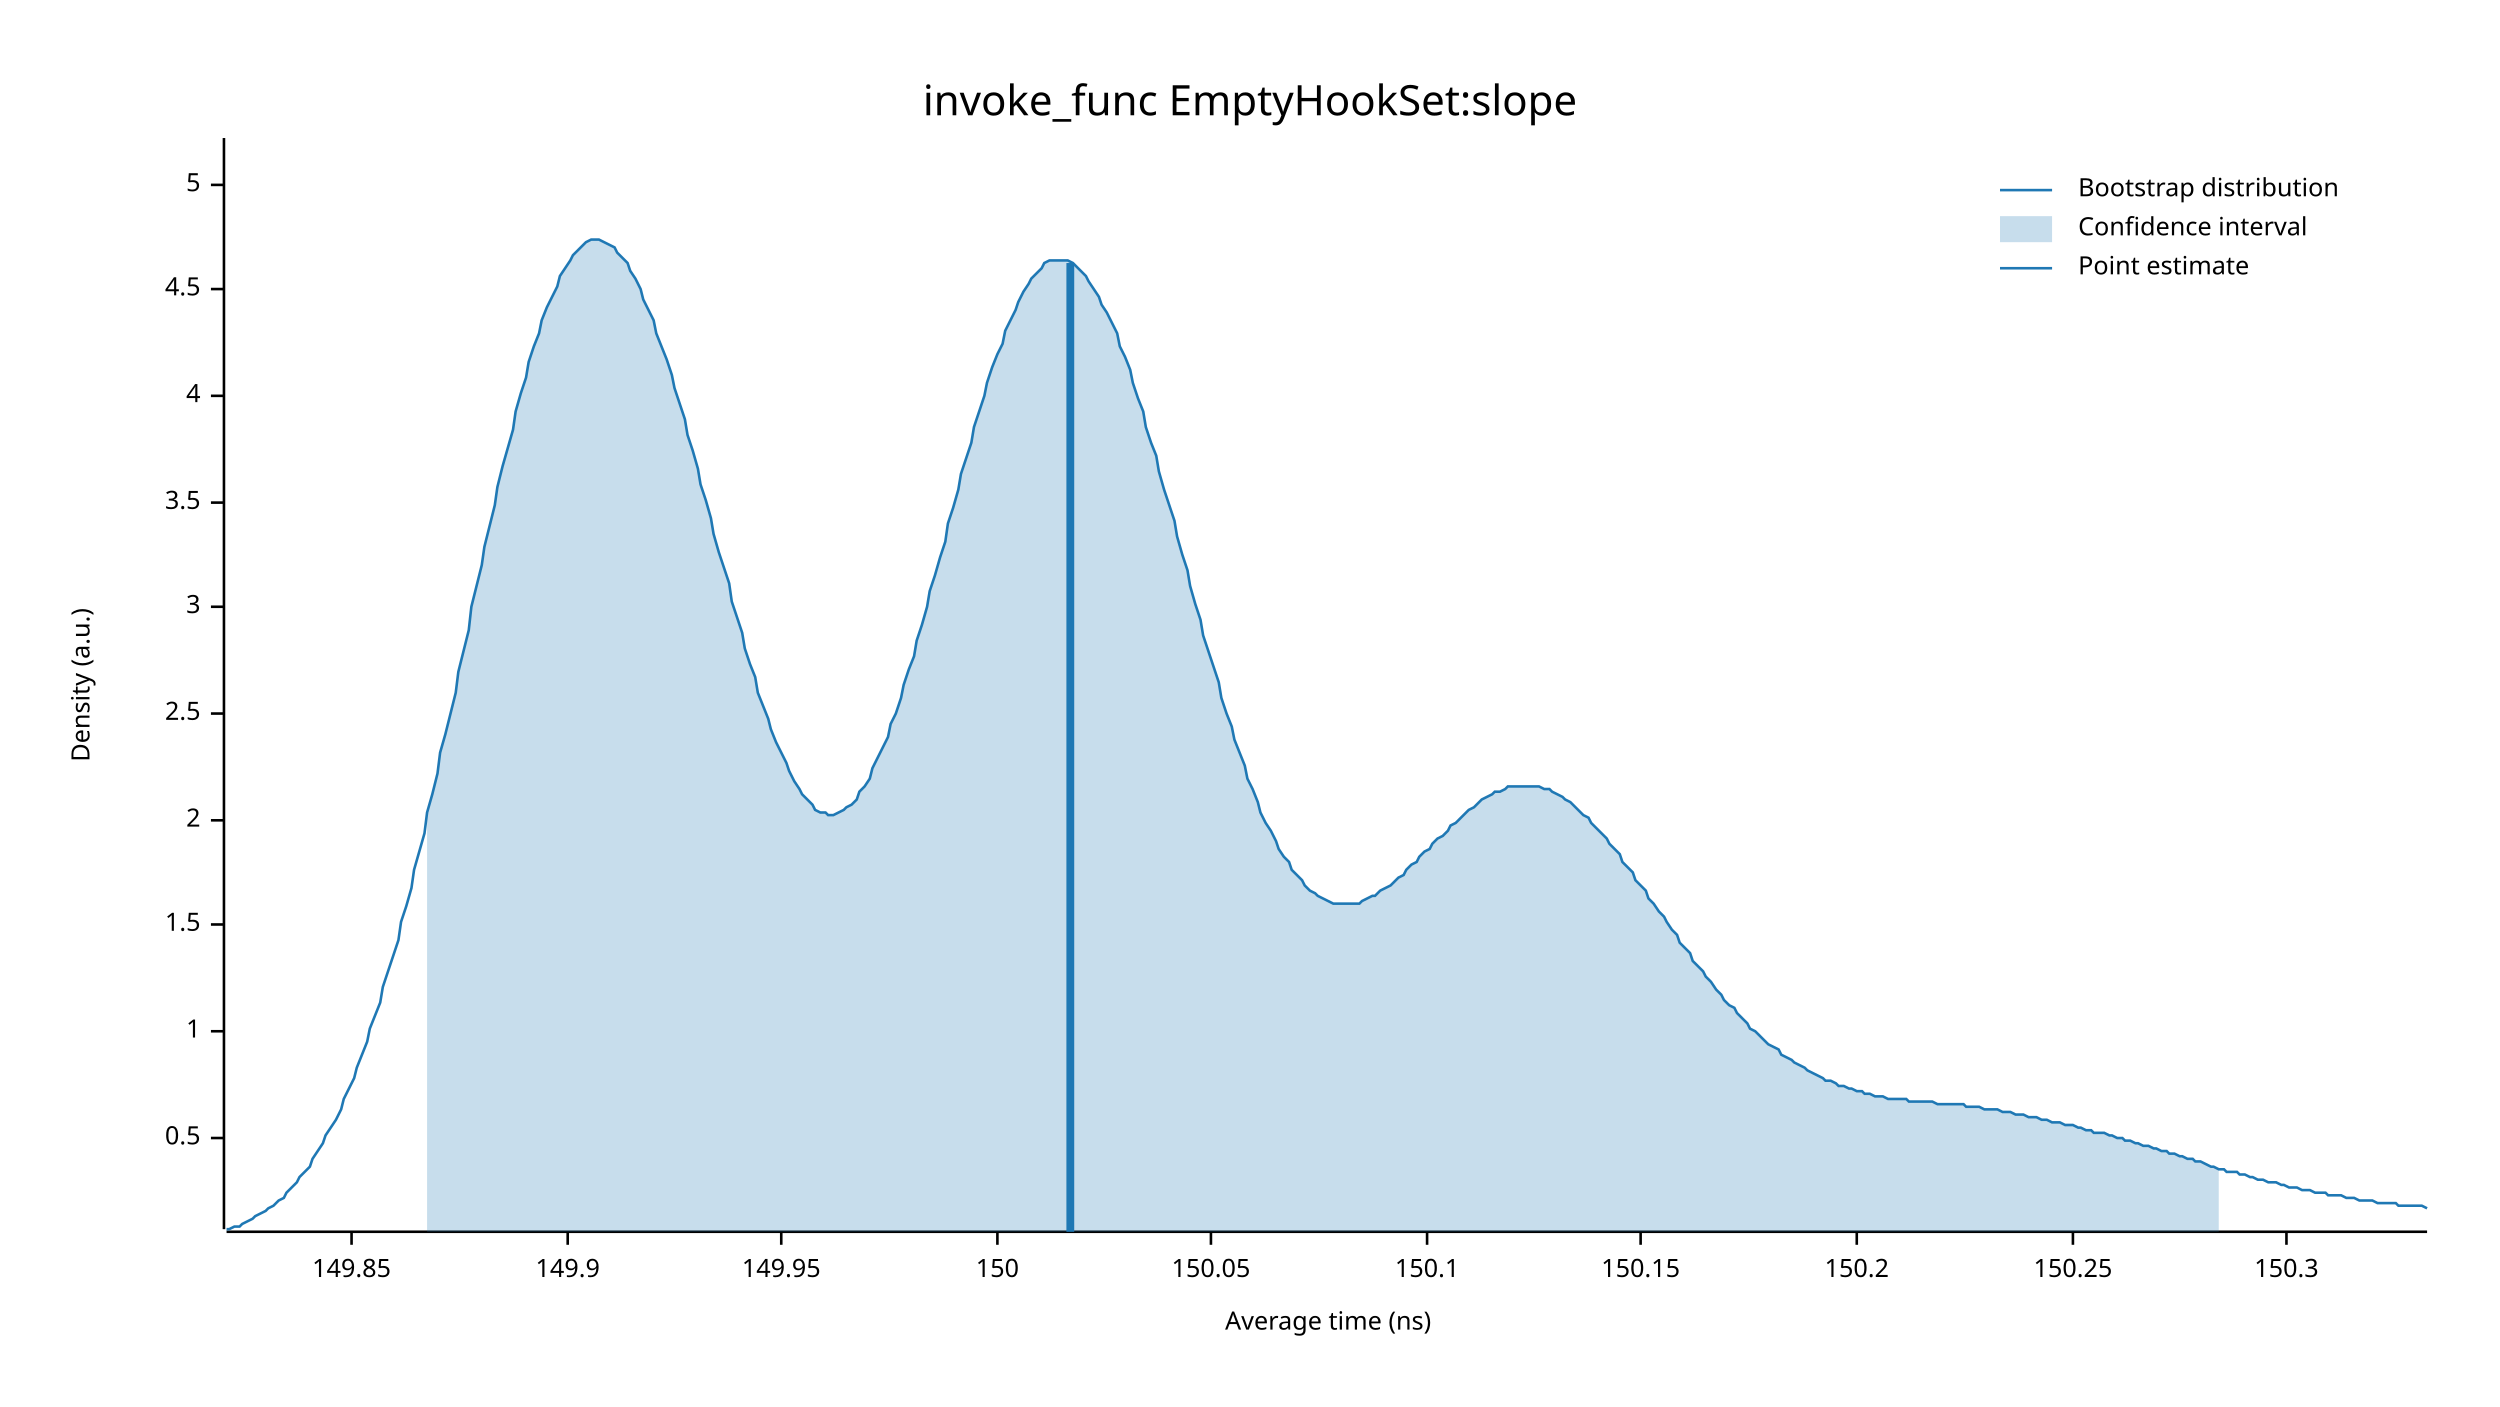
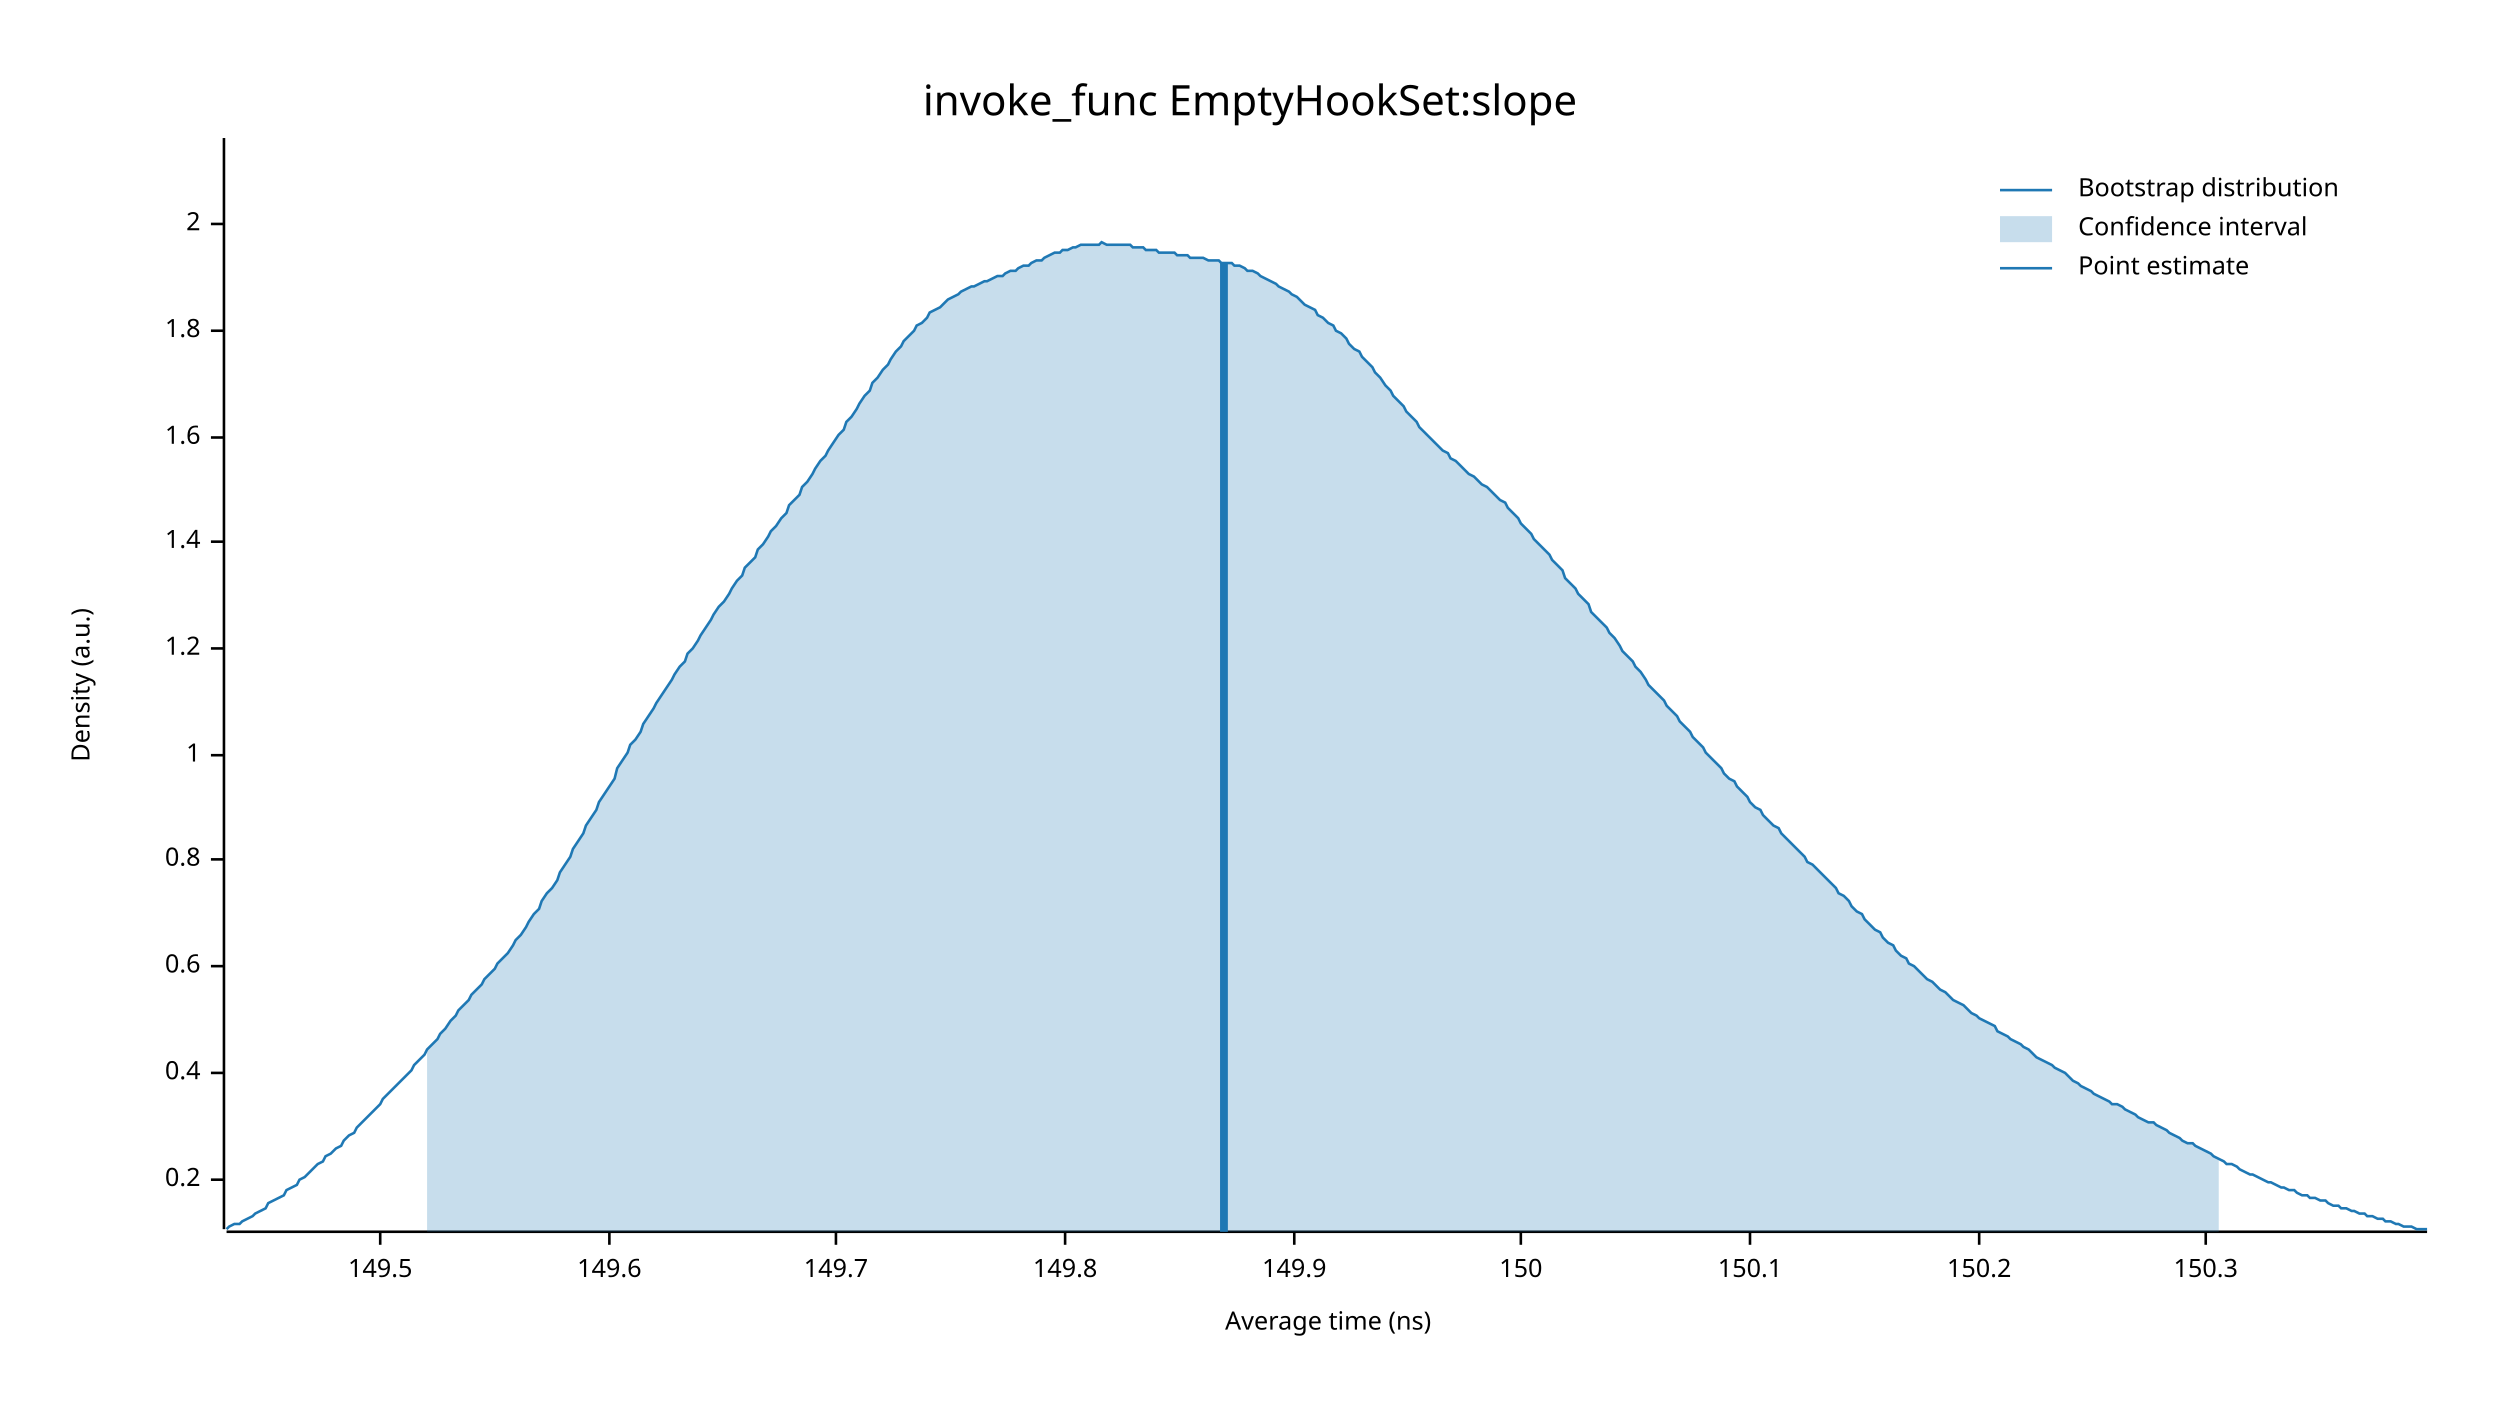
<svg xmlns="http://www.w3.org/2000/svg" width="960" height="540" viewBox="0 0 960 540">
  <text x="480" y="32" dy="0.76em" text-anchor="middle" font-family="sans-serif" font-size="16.129" opacity="1" fill="#000000">
invoke_func EmptyHookSet:slope
</text>
  <text x="27" y="263" dy="0.76em" text-anchor="middle" font-family="sans-serif" font-size="9.677" opacity="1" fill="#000000" transform="rotate(270, 27, 263)">
Density (a.u.)
</text>
  <text x="510" y="513" dy="-0.5ex" text-anchor="middle" font-family="sans-serif" font-size="9.677" opacity="1" fill="#000000">
Average time (ns)
</text>
  <polyline fill="none" opacity="1" stroke="#000000" stroke-width="1" points="86,53 86,472 " />
-   <text x="77" y="437" dy="0.5ex" text-anchor="end" font-family="sans-serif" font-size="9.677" opacity="1" fill="#000000">
- 0.5
+   <text x="77" y="453" dy="0.5ex" text-anchor="end" font-family="sans-serif" font-size="9.677" opacity="1" fill="#000000">
+ 0.2
</text>
-   <polyline fill="none" opacity="1" stroke="#000000" stroke-width="1" points="81,437 86,437 " />
-   <text x="77" y="396" dy="0.5ex" text-anchor="end" font-family="sans-serif" font-size="9.677" opacity="1" fill="#000000">
+   <polyline fill="none" opacity="1" stroke="#000000" stroke-width="1" points="81,453 86,453 " />
+   <text x="77" y="412" dy="0.5ex" text-anchor="end" font-family="sans-serif" font-size="9.677" opacity="1" fill="#000000">
+ 0.4
+ </text>
+   <polyline fill="none" opacity="1" stroke="#000000" stroke-width="1" points="81,412 86,412 " />
+   <text x="77" y="371" dy="0.5ex" text-anchor="end" font-family="sans-serif" font-size="9.677" opacity="1" fill="#000000">
+ 0.6
+ </text>
+   <polyline fill="none" opacity="1" stroke="#000000" stroke-width="1" points="81,371 86,371 " />
+   <text x="77" y="330" dy="0.5ex" text-anchor="end" font-family="sans-serif" font-size="9.677" opacity="1" fill="#000000">
+ 0.8
+ </text>
+   <polyline fill="none" opacity="1" stroke="#000000" stroke-width="1" points="81,330 86,330 " />
+   <text x="77" y="290" dy="0.5ex" text-anchor="end" font-family="sans-serif" font-size="9.677" opacity="1" fill="#000000">
1
</text>
-   <polyline fill="none" opacity="1" stroke="#000000" stroke-width="1" points="81,396 86,396 " />
-   <text x="77" y="355" dy="0.5ex" text-anchor="end" font-family="sans-serif" font-size="9.677" opacity="1" fill="#000000">
- 1.5
+   <polyline fill="none" opacity="1" stroke="#000000" stroke-width="1" points="81,290 86,290 " />
+   <text x="77" y="249" dy="0.5ex" text-anchor="end" font-family="sans-serif" font-size="9.677" opacity="1" fill="#000000">
+ 1.2
</text>
-   <polyline fill="none" opacity="1" stroke="#000000" stroke-width="1" points="81,355 86,355 " />
-   <text x="77" y="315" dy="0.5ex" text-anchor="end" font-family="sans-serif" font-size="9.677" opacity="1" fill="#000000">
+   <polyline fill="none" opacity="1" stroke="#000000" stroke-width="1" points="81,249 86,249 " />
+   <text x="77" y="208" dy="0.5ex" text-anchor="end" font-family="sans-serif" font-size="9.677" opacity="1" fill="#000000">
+ 1.4
+ </text>
+   <polyline fill="none" opacity="1" stroke="#000000" stroke-width="1" points="81,208 86,208 " />
+   <text x="77" y="168" dy="0.5ex" text-anchor="end" font-family="sans-serif" font-size="9.677" opacity="1" fill="#000000">
+ 1.6
+ </text>
+   <polyline fill="none" opacity="1" stroke="#000000" stroke-width="1" points="81,168 86,168 " />
+   <text x="77" y="127" dy="0.5ex" text-anchor="end" font-family="sans-serif" font-size="9.677" opacity="1" fill="#000000">
+ 1.8
+ </text>
+   <polyline fill="none" opacity="1" stroke="#000000" stroke-width="1" points="81,127 86,127 " />
+   <text x="77" y="86" dy="0.5ex" text-anchor="end" font-family="sans-serif" font-size="9.677" opacity="1" fill="#000000">
2
</text>
-   <polyline fill="none" opacity="1" stroke="#000000" stroke-width="1" points="81,315 86,315 " />
-   <text x="77" y="274" dy="0.5ex" text-anchor="end" font-family="sans-serif" font-size="9.677" opacity="1" fill="#000000">
- 2.5
+   <polyline fill="none" opacity="1" stroke="#000000" stroke-width="1" points="81,86 86,86 " />
+   <polyline fill="none" opacity="1" stroke="#000000" stroke-width="1" points="87,473 932,473 " />
+   <text x="146" y="483" dy="0.76em" text-anchor="middle" font-family="sans-serif" font-size="9.677" opacity="1" fill="#000000">
+ 149.5
</text>
-   <polyline fill="none" opacity="1" stroke="#000000" stroke-width="1" points="81,274 86,274 " />
-   <text x="77" y="233" dy="0.5ex" text-anchor="end" font-family="sans-serif" font-size="9.677" opacity="1" fill="#000000">
- 3
+   <polyline fill="none" opacity="1" stroke="#000000" stroke-width="1" points="146,473 146,478 " />
+   <text x="234" y="483" dy="0.76em" text-anchor="middle" font-family="sans-serif" font-size="9.677" opacity="1" fill="#000000">
+ 149.6
</text>
-   <polyline fill="none" opacity="1" stroke="#000000" stroke-width="1" points="81,233 86,233 " />
-   <text x="77" y="193" dy="0.5ex" text-anchor="end" font-family="sans-serif" font-size="9.677" opacity="1" fill="#000000">
- 3.5
+   <polyline fill="none" opacity="1" stroke="#000000" stroke-width="1" points="234,473 234,478 " />
+   <text x="321" y="483" dy="0.76em" text-anchor="middle" font-family="sans-serif" font-size="9.677" opacity="1" fill="#000000">
+ 149.7
</text>
-   <polyline fill="none" opacity="1" stroke="#000000" stroke-width="1" points="81,193 86,193 " />
-   <text x="77" y="152" dy="0.5ex" text-anchor="end" font-family="sans-serif" font-size="9.677" opacity="1" fill="#000000">
- 4
+   <polyline fill="none" opacity="1" stroke="#000000" stroke-width="1" points="321,473 321,478 " />
+   <text x="409" y="483" dy="0.76em" text-anchor="middle" font-family="sans-serif" font-size="9.677" opacity="1" fill="#000000">
+ 149.8
</text>
-   <polyline fill="none" opacity="1" stroke="#000000" stroke-width="1" points="81,152 86,152 " />
-   <text x="77" y="111" dy="0.5ex" text-anchor="end" font-family="sans-serif" font-size="9.677" opacity="1" fill="#000000">
- 4.5
- </text>
-   <polyline fill="none" opacity="1" stroke="#000000" stroke-width="1" points="81,111 86,111 " />
-   <text x="77" y="71" dy="0.5ex" text-anchor="end" font-family="sans-serif" font-size="9.677" opacity="1" fill="#000000">
- 5
- </text>
-   <polyline fill="none" opacity="1" stroke="#000000" stroke-width="1" points="81,71 86,71 " />
-   <polyline fill="none" opacity="1" stroke="#000000" stroke-width="1" points="87,473 932,473 " />
-   <text x="135" y="483" dy="0.76em" text-anchor="middle" font-family="sans-serif" font-size="9.677" opacity="1" fill="#000000">
- 149.85
- </text>
-   <polyline fill="none" opacity="1" stroke="#000000" stroke-width="1" points="135,473 135,478 " />
-   <text x="218" y="483" dy="0.76em" text-anchor="middle" font-family="sans-serif" font-size="9.677" opacity="1" fill="#000000">
+   <polyline fill="none" opacity="1" stroke="#000000" stroke-width="1" points="409,473 409,478 " />
+   <text x="497" y="483" dy="0.76em" text-anchor="middle" font-family="sans-serif" font-size="9.677" opacity="1" fill="#000000">
149.9
</text>
-   <polyline fill="none" opacity="1" stroke="#000000" stroke-width="1" points="218,473 218,478 " />
-   <text x="300" y="483" dy="0.76em" text-anchor="middle" font-family="sans-serif" font-size="9.677" opacity="1" fill="#000000">
- 149.95
- </text>
-   <polyline fill="none" opacity="1" stroke="#000000" stroke-width="1" points="300,473 300,478 " />
-   <text x="383" y="483" dy="0.76em" text-anchor="middle" font-family="sans-serif" font-size="9.677" opacity="1" fill="#000000">
+   <polyline fill="none" opacity="1" stroke="#000000" stroke-width="1" points="497,473 497,478 " />
+   <text x="584" y="483" dy="0.76em" text-anchor="middle" font-family="sans-serif" font-size="9.677" opacity="1" fill="#000000">
150
</text>
-   <polyline fill="none" opacity="1" stroke="#000000" stroke-width="1" points="383,473 383,478 " />
-   <text x="465" y="483" dy="0.76em" text-anchor="middle" font-family="sans-serif" font-size="9.677" opacity="1" fill="#000000">
- 150.05
- </text>
-   <polyline fill="none" opacity="1" stroke="#000000" stroke-width="1" points="465,473 465,478 " />
-   <text x="548" y="483" dy="0.76em" text-anchor="middle" font-family="sans-serif" font-size="9.677" opacity="1" fill="#000000">
+   <polyline fill="none" opacity="1" stroke="#000000" stroke-width="1" points="584,473 584,478 " />
+   <text x="672" y="483" dy="0.76em" text-anchor="middle" font-family="sans-serif" font-size="9.677" opacity="1" fill="#000000">
150.1
</text>
-   <polyline fill="none" opacity="1" stroke="#000000" stroke-width="1" points="548,473 548,478 " />
-   <text x="630" y="483" dy="0.76em" text-anchor="middle" font-family="sans-serif" font-size="9.677" opacity="1" fill="#000000">
- 150.15
- </text>
-   <polyline fill="none" opacity="1" stroke="#000000" stroke-width="1" points="630,473 630,478 " />
-   <text x="713" y="483" dy="0.76em" text-anchor="middle" font-family="sans-serif" font-size="9.677" opacity="1" fill="#000000">
+   <polyline fill="none" opacity="1" stroke="#000000" stroke-width="1" points="672,473 672,478 " />
+   <text x="760" y="483" dy="0.76em" text-anchor="middle" font-family="sans-serif" font-size="9.677" opacity="1" fill="#000000">
150.2
</text>
-   <polyline fill="none" opacity="1" stroke="#000000" stroke-width="1" points="713,473 713,478 " />
-   <text x="796" y="483" dy="0.76em" text-anchor="middle" font-family="sans-serif" font-size="9.677" opacity="1" fill="#000000">
- 150.25
- </text>
-   <polyline fill="none" opacity="1" stroke="#000000" stroke-width="1" points="796,473 796,478 " />
-   <text x="878" y="483" dy="0.76em" text-anchor="middle" font-family="sans-serif" font-size="9.677" opacity="1" fill="#000000">
+   <polyline fill="none" opacity="1" stroke="#000000" stroke-width="1" points="760,473 760,478 " />
+   <text x="847" y="483" dy="0.76em" text-anchor="middle" font-family="sans-serif" font-size="9.677" opacity="1" fill="#000000">
150.3
</text>
-   <polyline fill="none" opacity="1" stroke="#000000" stroke-width="1" points="878,473 878,478 " />
-   <polyline fill="none" opacity="1" stroke="#1F78B4" stroke-width="1" points="87,472 88,472 90,471 92,471 93,470 95,469 97,468 98,467 100,466 102,465 103,464 105,463 107,461 109,460 110,458 112,456 114,454 115,452 117,450 119,448 120,445 122,442 124,439 125,436 127,433 129,430 131,426 132,422 134,418 136,414 137,410 139,405 141,400 142,395 144,390 146,385 147,379 149,373 151,367 153,361 154,354 156,348 158,341 159,334 161,327 163,320 164,312 166,305 168,297 169,289 171,282 173,274 175,266 176,258 178,250 180,242 181,233 183,225 185,217 186,210 188,202 190,194 191,187 193,179 195,172 197,165 198,158 200,151 202,145 203,139 205,133 207,128 208,123 210,118 212,114 214,110 215,106 217,103 219,100 220,98 222,96 224,94 225,93 227,92 229,92 230,92 232,93 234,94 236,95 237,97 239,99 241,101 242,104 244,107 246,111 247,115 249,119 251,123 252,128 254,133 256,138 258,144 259,149 261,155 263,161 264,167 266,173 268,180 269,186 271,192 273,199 274,205 276,212 278,218 280,224 281,231 283,237 285,243 286,249 288,255 290,260 291,266 293,271 295,276 296,280 298,285 300,289 302,293 303,296 305,300 307,303 308,305 310,307 312,309 313,311 315,312 317,312 318,313 320,313 322,312 324,311 325,310 327,309 329,307 330,304 332,302 334,299 335,295 337,291 339,287 341,283 342,278 344,274 346,268 347,263 349,257 351,252 352,246 354,240 356,233 357,227 359,221 361,214 363,208 364,201 366,195 368,188 369,182 371,176 373,170 374,164 376,158 378,152 379,147 381,141 383,136 385,132 386,127 388,123 390,119 391,116 393,112 395,109 396,107 398,105 400,103 401,101 403,100 405,100 407,100 408,100 410,100 412,101 413,102 415,104 417,106 418,108 420,111 422,114 423,117 425,120 427,124 429,128 430,133 432,137 434,142 435,147 437,153 439,158 440,164 442,170 444,175 445,181 447,188 449,194 451,200 452,206 454,213 456,219 457,225 459,232 461,238 462,244 464,250 466,256 468,262 469,268 471,274 473,279 474,284 476,289 478,294 479,299 481,303 483,308 484,312 486,316 488,319 490,323 491,326 493,329 495,331 496,334 498,336 500,338 501,340 503,342 505,343 506,344 508,345 510,346 512,347 513,347 515,347 517,347 518,347 520,347 522,347 523,346 525,345 527,344 528,344 530,342 532,341 534,340 535,339 537,337 539,336 540,334 542,332 544,331 545,329 547,327 549,326 550,324 552,322 554,321 556,319 557,317 559,316 561,314 562,313 564,311 566,310 567,309 569,307 571,306 573,305 574,304 576,304 578,303 579,302 581,302 583,302 584,302 586,302 588,302 589,302 591,302 593,303 595,303 596,304 598,305 600,306 601,307 603,308 605,310 606,311 608,313 610,314 611,316 613,318 615,320 617,322 618,324 620,326 622,328 623,331 625,333 627,335 628,338 630,340 632,342 633,345 635,347 637,350 639,352 640,354 642,357 644,359 645,362 647,364 649,366 650,369 652,371 654,373 655,375 657,377 659,380 661,382 662,384 664,386 666,387 667,389 669,391 671,393 672,395 674,396 676,398 677,399 679,401 681,402 683,403 684,405 686,406 688,407 689,408 691,409 693,410 694,411 696,412 698,413 700,414 701,415 703,415 705,416 706,417 708,417 710,418 711,418 713,419 715,419 716,420 718,420 720,421 722,421 723,421 725,422 727,422 728,422 730,422 732,422 733,423 735,423 737,423 738,423 740,423 742,423 744,424 745,424 747,424 749,424 750,424 752,424 754,424 755,425 757,425 759,425 760,425 762,426 764,426 766,426 767,426 769,427 771,427 772,427 774,428 776,428 777,428 779,429 781,429 782,429 784,430 786,430 788,431 789,431 791,431 793,432 794,432 796,432 798,433 799,433 801,434 803,434 804,435 806,435 808,435 810,436 811,436 813,437 815,437 816,438 818,438 820,439 821,439 823,440 825,440 827,441 828,441 830,442 832,442 833,443 835,443 837,444 838,444 840,445 842,445 843,446 845,446 847,447 849,448 850,448 852,449 854,449 855,450 857,450 859,450 860,451 862,451 864,452 865,452 867,453 869,453 871,454 872,454 874,454 876,455 877,455 879,456 881,456 882,456 884,457 886,457 887,457 889,458 891,458 893,458 894,459 896,459 898,459 899,459 901,460 903,460 904,460 906,461 908,461 909,461 911,461 913,462 915,462 916,462 918,462 920,462 921,463 923,463 925,463 926,463 928,463 930,463 932,464 " />
-   <polygon opacity="0.25" fill="#1F78B4" points="164,312 166,305 168,297 169,289 171,282 173,274 175,266 176,258 178,250 180,242 181,233 183,225 185,217 186,210 188,202 190,194 191,187 193,179 195,172 197,165 198,158 200,151 202,145 203,139 205,133 207,128 208,123 210,118 212,114 214,110 215,106 217,103 219,100 220,98 222,96 224,94 225,93 227,92 229,92 230,92 232,93 234,94 236,95 237,97 239,99 241,101 242,104 244,107 246,111 247,115 249,119 251,123 252,128 254,133 256,138 258,144 259,149 261,155 263,161 264,167 266,173 268,180 269,186 271,192 273,199 274,205 276,212 278,218 280,224 281,231 283,237 285,243 286,249 288,255 290,260 291,266 293,271 295,276 296,280 298,285 300,289 302,293 303,296 305,300 307,303 308,305 310,307 312,309 313,311 315,312 317,312 318,313 320,313 322,312 324,311 325,310 327,309 329,307 330,304 332,302 334,299 335,295 337,291 339,287 341,283 342,278 344,274 346,268 347,263 349,257 351,252 352,246 354,240 356,233 357,227 359,221 361,214 363,208 364,201 366,195 368,188 369,182 371,176 373,170 374,164 376,158 378,152 379,147 381,141 383,136 385,132 386,127 388,123 390,119 391,116 393,112 395,109 396,107 398,105 400,103 401,101 403,100 405,100 407,100 408,100 410,100 412,101 413,102 415,104 417,106 418,108 420,111 422,114 423,117 425,120 427,124 429,128 430,133 432,137 434,142 435,147 437,153 439,158 440,164 442,170 444,175 445,181 447,188 449,194 451,200 452,206 454,213 456,219 457,225 459,232 461,238 462,244 464,250 466,256 468,262 469,268 471,274 473,279 474,284 476,289 478,294 479,299 481,303 483,308 484,312 486,316 488,319 490,323 491,326 493,329 495,331 496,334 498,336 500,338 501,340 503,342 505,343 506,344 508,345 510,346 512,347 513,347 515,347 517,347 518,347 520,347 522,347 523,346 525,345 527,344 528,344 530,342 532,341 534,340 535,339 537,337 539,336 540,334 542,332 544,331 545,329 547,327 549,326 550,324 552,322 554,321 556,319 557,317 559,316 561,314 562,313 564,311 566,310 567,309 569,307 571,306 573,305 574,304 576,304 578,303 579,302 581,302 583,302 584,302 586,302 588,302 589,302 591,302 593,303 595,303 596,304 598,305 600,306 601,307 603,308 605,310 606,311 608,313 610,314 611,316 613,318 615,320 617,322 618,324 620,326 622,328 623,331 625,333 627,335 628,338 630,340 632,342 633,345 635,347 637,350 639,352 640,354 642,357 644,359 645,362 647,364 649,366 650,369 652,371 654,373 655,375 657,377 659,380 661,382 662,384 664,386 666,387 667,389 669,391 671,393 672,395 674,396 676,398 677,399 679,401 681,402 683,403 684,405 686,406 688,407 689,408 691,409 693,410 694,411 696,412 698,413 700,414 701,415 703,415 705,416 706,417 708,417 710,418 711,418 713,419 715,419 716,420 718,420 720,421 722,421 723,421 725,422 727,422 728,422 730,422 732,422 733,423 735,423 737,423 738,423 740,423 742,423 744,424 745,424 747,424 749,424 750,424 752,424 754,424 755,425 757,425 759,425 760,425 762,426 764,426 766,426 767,426 769,427 771,427 772,427 774,428 776,428 777,428 779,429 781,429 782,429 784,430 786,430 788,431 789,431 791,431 793,432 794,432 796,432 798,433 799,433 801,434 803,434 804,435 806,435 808,435 810,436 811,436 813,437 815,437 816,438 818,438 820,439 821,439 823,440 825,440 827,441 828,441 830,442 832,442 833,443 835,443 837,444 838,444 840,445 842,445 843,446 845,446 847,447 849,448 850,448 852,449 852,473 164,473 " />
-   <polyline fill="none" opacity="1" stroke="#1F78B4" stroke-width="3" points="411,473 411,101 " />
+   <polyline fill="none" opacity="1" stroke="#000000" stroke-width="1" points="847,473 847,478 " />
+   <polyline fill="none" opacity="1" stroke="#1F78B4" stroke-width="1" points="87,472 88,471 90,470 92,470 93,469 95,468 97,467 98,466 100,465 102,464 103,462 105,461 107,460 109,459 110,457 112,456 114,455 115,453 117,452 119,450 120,449 122,447 124,446 125,444 127,443 129,441 131,440 132,438 134,436 136,435 137,433 139,431 141,429 142,428 144,426 146,424 147,422 149,420 151,418 153,416 154,415 156,413 158,411 159,409 161,407 163,405 164,403 166,401 168,399 169,397 171,395 173,392 175,390 176,388 178,386 180,384 181,382 183,380 185,378 186,376 188,374 190,372 191,370 193,368 195,366 197,363 198,361 200,359 202,356 203,354 205,351 207,349 208,346 210,343 212,341 214,338 215,335 217,332 219,329 220,326 222,323 224,320 225,317 227,314 229,311 230,308 232,305 234,302 236,299 237,295 239,292 241,289 242,286 244,284 246,281 247,278 249,275 251,272 252,270 254,267 256,264 258,261 259,259 261,256 263,254 264,251 266,249 268,246 269,244 271,241 273,238 274,236 276,233 278,231 280,228 281,226 283,223 285,221 286,218 288,216 290,214 291,211 293,209 295,206 296,204 298,202 300,199 302,197 303,194 305,192 307,190 308,187 310,185 312,182 313,180 315,177 317,175 318,173 320,170 322,167 324,165 325,162 327,160 329,157 330,155 332,152 334,150 335,147 337,145 339,142 341,140 342,138 344,135 346,133 347,131 349,129 351,127 352,125 354,124 356,122 357,120 359,119 361,118 363,116 364,115 366,114 368,113 369,112 371,111 373,110 374,110 376,109 378,108 379,108 381,107 383,106 385,106 386,105 388,104 390,104 391,103 393,102 395,102 396,101 398,100 400,100 401,99 403,98 405,97 407,97 408,96 410,96 412,95 413,95 415,94 417,94 418,94 420,94 422,94 423,93 425,94 427,94 429,94 430,94 432,94 434,94 435,95 437,95 439,95 440,96 442,96 444,96 445,97 447,97 449,97 451,97 452,98 454,98 456,98 457,99 459,99 461,99 462,99 464,100 466,100 468,100 469,101 471,101 473,101 474,102 476,102 478,103 479,104 481,104 483,105 484,106 486,107 488,108 490,109 491,110 493,111 495,112 496,113 498,114 500,116 501,117 503,118 505,119 506,121 508,122 510,124 512,125 513,127 515,128 517,130 518,132 520,134 522,135 523,137 525,139 527,141 528,143 530,145 532,148 534,150 535,152 537,154 539,156 540,158 542,160 544,162 545,164 547,166 549,168 550,169 552,171 554,173 556,174 557,176 559,177 561,179 562,180 564,182 566,183 567,184 569,186 571,187 573,189 574,190 576,192 578,193 579,195 581,197 583,199 584,201 586,203 588,205 589,207 591,209 593,211 595,213 596,215 598,217 600,219 601,222 603,224 605,226 606,228 608,230 610,232 611,235 613,237 615,239 617,241 618,243 620,245 622,248 623,250 625,252 627,254 628,256 630,258 632,261 633,263 635,265 637,267 639,269 640,271 642,273 644,275 645,277 647,279 649,281 650,283 652,285 654,287 655,289 657,291 659,293 661,295 662,297 664,299 666,300 667,302 669,304 671,306 672,308 674,310 676,311 677,313 679,315 681,317 683,318 684,320 686,322 688,324 689,325 691,327 693,329 694,331 696,332 698,334 700,336 701,337 703,339 705,341 706,343 708,344 710,346 711,348 713,350 715,351 716,353 718,355 720,357 722,358 723,360 725,362 727,363 728,365 730,367 732,368 733,370 735,371 737,373 738,374 740,376 742,377 744,379 745,380 747,381 749,383 750,384 752,385 754,386 755,387 757,389 759,390 760,391 762,392 764,393 766,394 767,396 769,397 771,398 772,399 774,400 776,401 777,402 779,403 781,405 782,406 784,407 786,408 788,409 789,410 791,411 793,412 794,413 796,415 798,416 799,417 801,418 803,419 804,420 806,421 808,422 810,423 811,424 813,424 815,425 816,426 818,427 820,428 821,429 823,430 825,431 827,431 828,432 830,433 832,434 833,435 835,436 837,437 838,438 840,439 842,439 843,440 845,441 847,442 849,443 850,444 852,445 854,446 855,447 857,447 859,448 860,449 862,450 864,451 865,451 867,452 869,453 871,454 872,454 874,455 876,456 877,456 879,457 881,457 882,458 884,459 886,459 887,460 889,460 891,461 893,461 894,462 896,463 898,463 899,464 901,464 903,465 904,465 906,466 908,466 909,467 911,467 913,468 915,468 916,469 918,469 920,470 921,470 923,471 925,471 926,471 928,472 930,472 932,472 " />
+   <polygon opacity="0.25" fill="#1F78B4" points="164,403 166,401 168,399 169,397 171,395 173,392 175,390 176,388 178,386 180,384 181,382 183,380 185,378 186,376 188,374 190,372 191,370 193,368 195,366 197,363 198,361 200,359 202,356 203,354 205,351 207,349 208,346 210,343 212,341 214,338 215,335 217,332 219,329 220,326 222,323 224,320 225,317 227,314 229,311 230,308 232,305 234,302 236,299 237,295 239,292 241,289 242,286 244,284 246,281 247,278 249,275 251,272 252,270 254,267 256,264 258,261 259,259 261,256 263,254 264,251 266,249 268,246 269,244 271,241 273,238 274,236 276,233 278,231 280,228 281,226 283,223 285,221 286,218 288,216 290,214 291,211 293,209 295,206 296,204 298,202 300,199 302,197 303,194 305,192 307,190 308,187 310,185 312,182 313,180 315,177 317,175 318,173 320,170 322,167 324,165 325,162 327,160 329,157 330,155 332,152 334,150 335,147 337,145 339,142 341,140 342,138 344,135 346,133 347,131 349,129 351,127 352,125 354,124 356,122 357,120 359,119 361,118 363,116 364,115 366,114 368,113 369,112 371,111 373,110 374,110 376,109 378,108 379,108 381,107 383,106 385,106 386,105 388,104 390,104 391,103 393,102 395,102 396,101 398,100 400,100 401,99 403,98 405,97 407,97 408,96 410,96 412,95 413,95 415,94 417,94 418,94 420,94 422,94 423,93 425,94 427,94 429,94 430,94 432,94 434,94 435,95 437,95 439,95 440,96 442,96 444,96 445,97 447,97 449,97 451,97 452,98 454,98 456,98 457,99 459,99 461,99 462,99 464,100 466,100 468,100 469,101 471,101 473,101 474,102 476,102 478,103 479,104 481,104 483,105 484,106 486,107 488,108 490,109 491,110 493,111 495,112 496,113 498,114 500,116 501,117 503,118 505,119 506,121 508,122 510,124 512,125 513,127 515,128 517,130 518,132 520,134 522,135 523,137 525,139 527,141 528,143 530,145 532,148 534,150 535,152 537,154 539,156 540,158 542,160 544,162 545,164 547,166 549,168 550,169 552,171 554,173 556,174 557,176 559,177 561,179 562,180 564,182 566,183 567,184 569,186 571,187 573,189 574,190 576,192 578,193 579,195 581,197 583,199 584,201 586,203 588,205 589,207 591,209 593,211 595,213 596,215 598,217 600,219 601,222 603,224 605,226 606,228 608,230 610,232 611,235 613,237 615,239 617,241 618,243 620,245 622,248 623,250 625,252 627,254 628,256 630,258 632,261 633,263 635,265 637,267 639,269 640,271 642,273 644,275 645,277 647,279 649,281 650,283 652,285 654,287 655,289 657,291 659,293 661,295 662,297 664,299 666,300 667,302 669,304 671,306 672,308 674,310 676,311 677,313 679,315 681,317 683,318 684,320 686,322 688,324 689,325 691,327 693,329 694,331 696,332 698,334 700,336 701,337 703,339 705,341 706,343 708,344 710,346 711,348 713,350 715,351 716,353 718,355 720,357 722,358 723,360 725,362 727,363 728,365 730,367 732,368 733,370 735,371 737,373 738,374 740,376 742,377 744,379 745,380 747,381 749,383 750,384 752,385 754,386 755,387 757,389 759,390 760,391 762,392 764,393 766,394 767,396 769,397 771,398 772,399 774,400 776,401 777,402 779,403 781,405 782,406 784,407 786,408 788,409 789,410 791,411 793,412 794,413 796,415 798,416 799,417 801,418 803,419 804,420 806,421 808,422 810,423 811,424 813,424 815,425 816,426 818,427 820,428 821,429 823,430 825,431 827,431 828,432 830,433 832,434 833,435 835,436 837,437 838,438 840,439 842,439 843,440 845,441 847,442 849,443 850,444 852,445 852,473 164,473 " />
+   <polyline fill="none" opacity="1" stroke="#1F78B4" stroke-width="3" points="470,473 470,101 " />
  <text x="798" y="68" dy="0.76em" text-anchor="start" font-family="sans-serif" font-size="9.677" opacity="1" fill="#000000">
Bootstrap distribution
</text>
  <text x="798" y="83" dy="0.76em" text-anchor="start" font-family="sans-serif" font-size="9.677" opacity="1" fill="#000000">
Confidence interval
</text>
  <text x="798" y="98" dy="0.76em" text-anchor="start" font-family="sans-serif" font-size="9.677" opacity="1" fill="#000000">
Point estimate
</text>
  <polyline fill="none" opacity="1" stroke="#1F78B4" stroke-width="1" points="768,73 788,73 " />
  <rect x="768" y="83" width="20" height="10" opacity="0.25" fill="#1F78B4" stroke="none" />
  <polyline fill="none" opacity="1" stroke="#1F78B4" stroke-width="1" points="768,103 788,103 " />
</svg>
